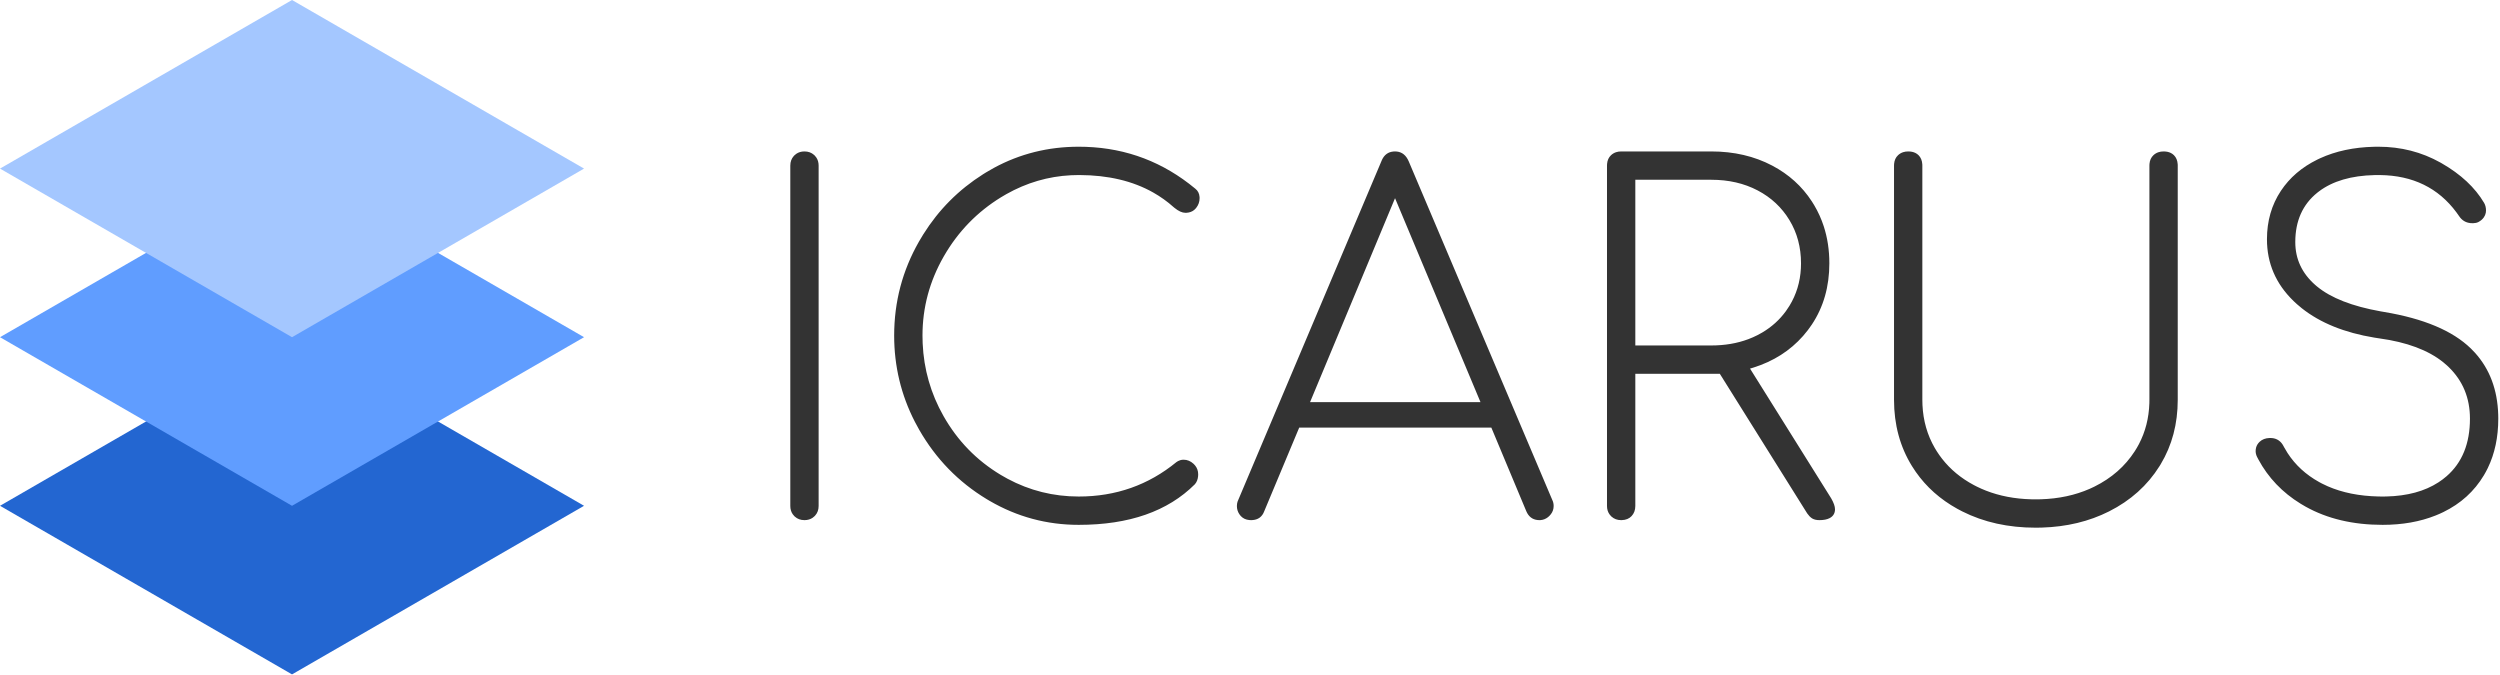
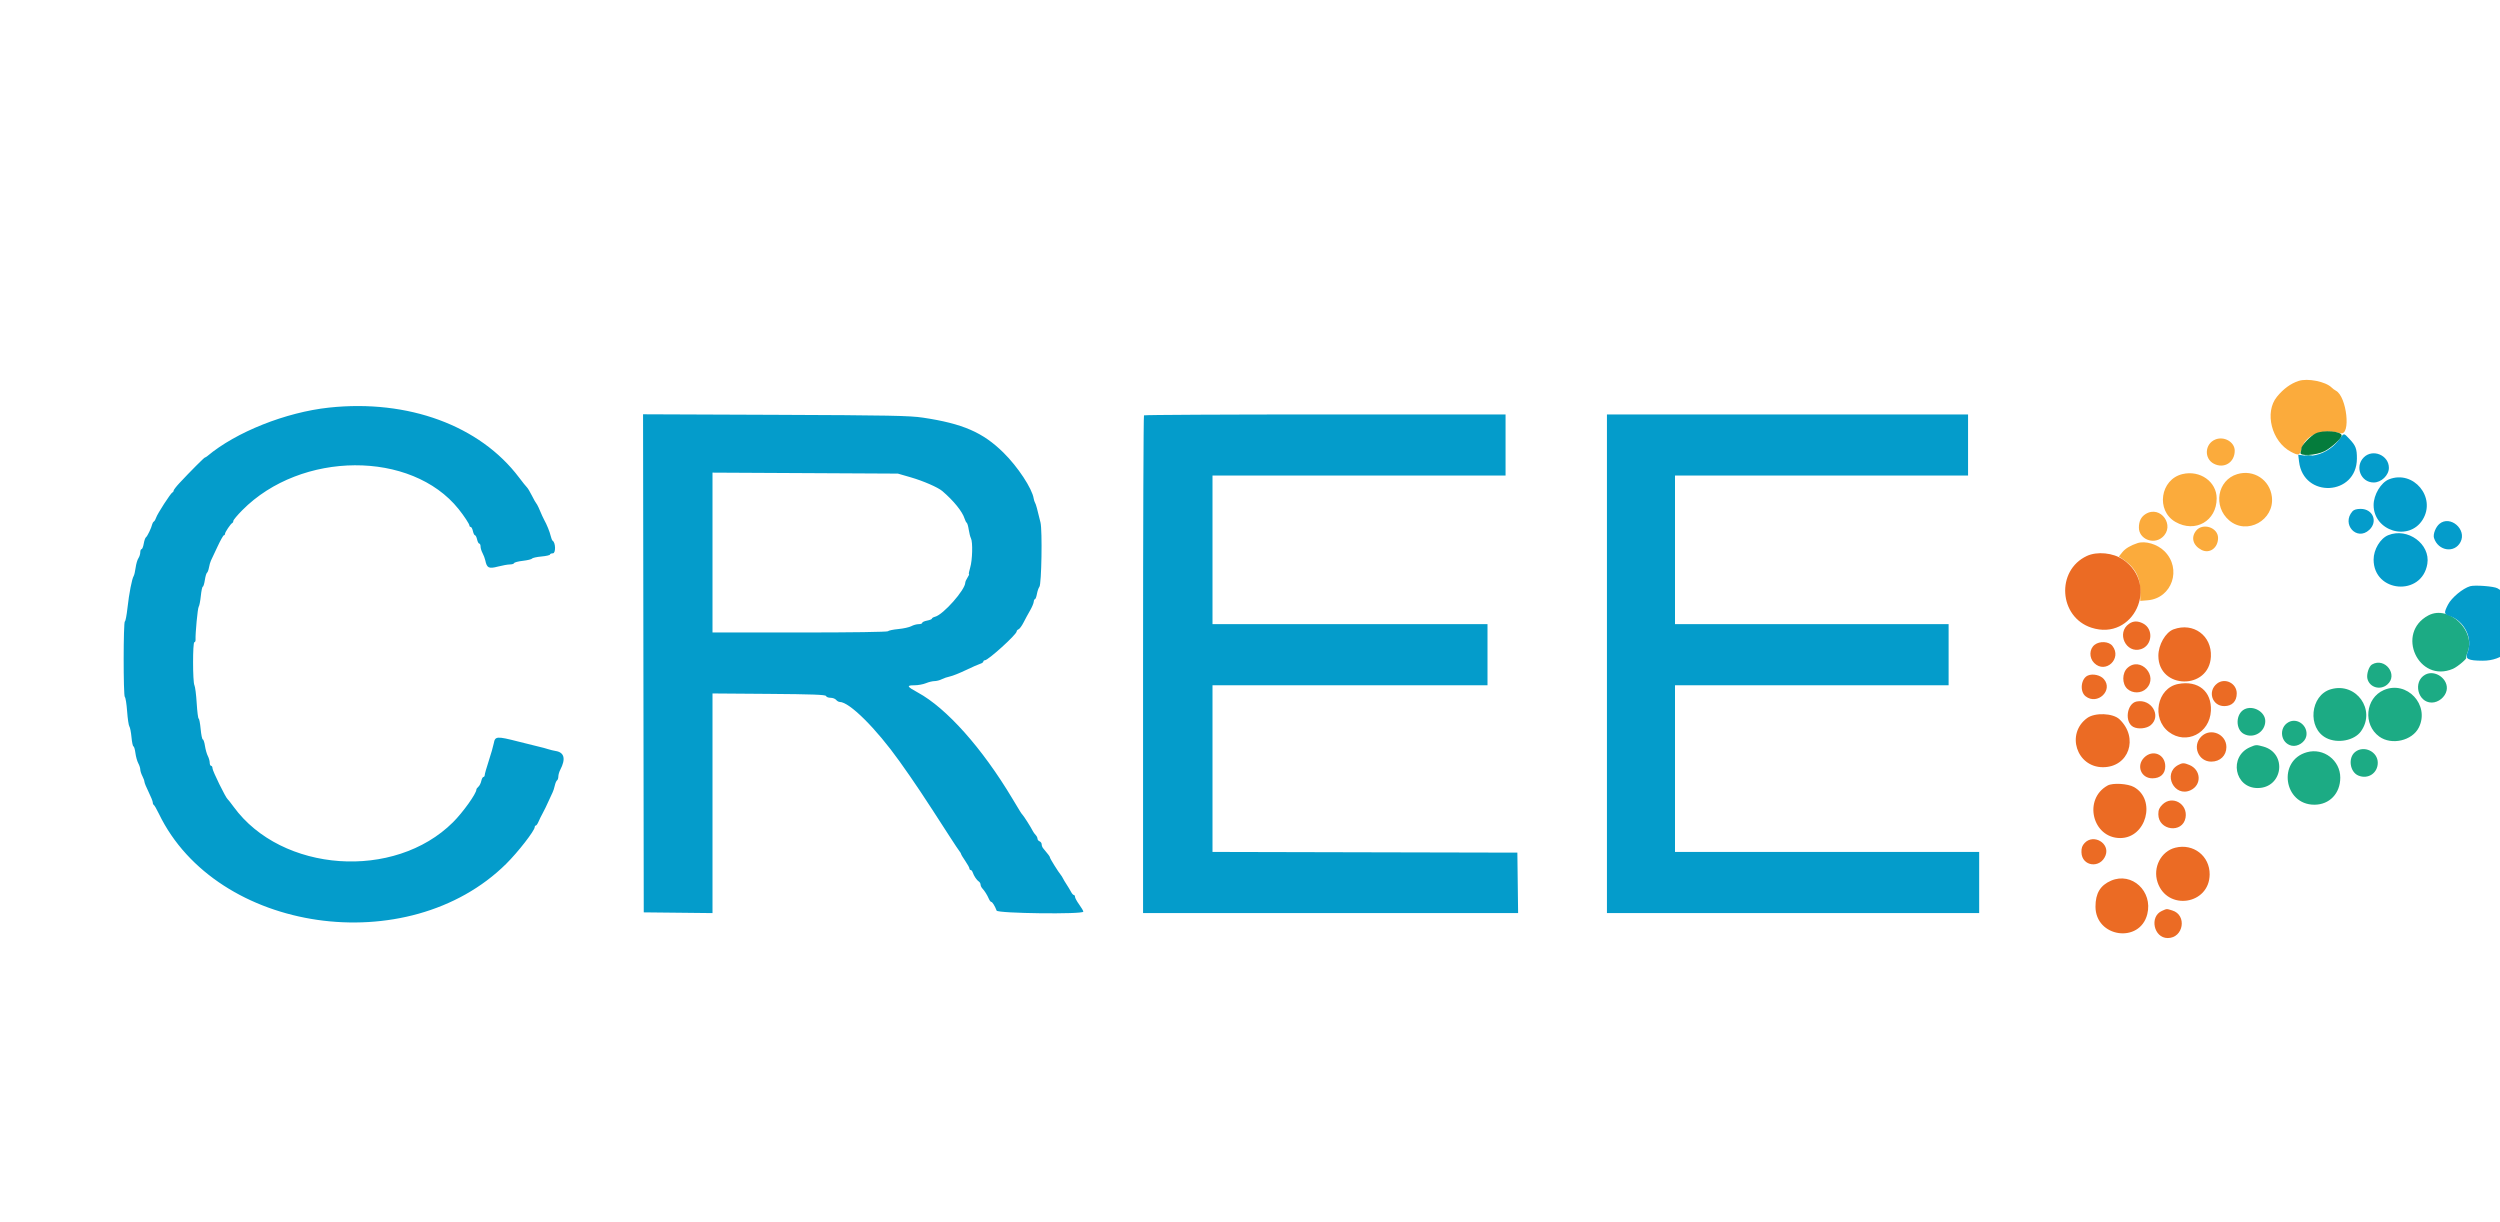
- <svg xmlns="http://www.w3.org/2000/svg" version="1.1" width="949" height="256" viewbox="0 0 949 256">
-   <path fill="#2366d1" d="M110.851 128L221.703 192L110.851 256L0 192Z" />
-   <path fill="#609dff" d="M110.851 64L221.703 128L110.851 192L0 128Z" />
-   <path fill="#a4c7ff" d="M110.851 0L221.703 64L110.851 128L0 64Z" />
-   <g transform="translate(300, 55.695), scale(0.7)" fill="#333">
-     <path d="M 613.888 10.24 L 613.888 137.216 A 60.705 60.705 0 0 0 613.954 140.055 Q 614.553 152.847 620.602 163.316 A 50.135 50.135 0 0 0 621.696 165.12 A 51.598 51.598 0 0 0 624.562 169.185 Q 631.357 177.897 641.762 183.449 A 63.11 63.11 0 0 0 643.456 184.32 A 61.649 61.649 0 0 0 648.369 186.492 Q 659.467 190.833 672.846 191.198 A 90.809 90.809 0 0 0 675.328 191.232 A 90.563 90.563 0 0 0 678.104 191.19 Q 692.78 190.74 704.7 185.489 A 61.259 61.259 0 0 0 707.2 184.32 Q 721.152 177.408 729.088 165.12 A 49.502 49.502 0 0 0 731.322 161.299 Q 736.63 151.203 736.997 139.036 A 60.335 60.335 0 0 0 737.024 137.216 L 737.024 10.24 A 10.857 10.857 0 0 1 737.062 9.315 Q 737.313 6.384 739.2 4.608 A 7.256 7.256 0 0 1 741.925 2.981 Q 743.196 2.56 744.704 2.56 Q 746.956 2.56 748.602 3.369 A 6.472 6.472 0 0 1 750.336 4.608 Q 752.167 6.439 752.361 9.499 A 11.729 11.729 0 0 1 752.384 10.24 L 752.384 137.216 Q 752.384 156.807 743.135 172.194 A 64.077 64.077 0 0 1 742.528 173.184 Q 732.672 188.928 715.136 197.76 Q 698.912 205.931 678.635 206.543 A 109.71 109.71 0 0 1 675.328 206.592 Q 653.056 206.592 635.52 197.76 A 77.835 77.835 0 0 1 632.828 196.338 Q 618.963 188.661 610.337 176.346 A 65.778 65.778 0 0 1 608.256 173.184 Q 598.528 157.44 598.528 137.216 L 598.528 10.24 A 10.857 10.857 0 0 1 598.566 9.315 Q 598.817 6.384 600.704 4.608 A 7.256 7.256 0 0 1 603.429 2.981 Q 604.7 2.56 606.208 2.56 Q 608.46 2.56 610.106 3.369 A 6.472 6.472 0 0 1 611.84 4.608 Q 613.671 6.439 613.865 9.499 A 11.729 11.729 0 0 1 613.888 10.24 Z M 895.488 8.96 A 69.507 69.507 0 0 0 894.88 8.615 Q 879.509 0 861.184 0 A 100.005 100.005 0 0 0 858.79 0.028 Q 842.342 0.422 829.568 6.272 A 61.75 61.75 0 0 0 828.078 6.979 Q 815.456 13.172 808.32 23.936 Q 800.768 35.328 800.768 50.176 Q 800.768 69.697 815.175 83.659 A 59.222 59.222 0 0 0 817.024 85.376 A 60.63 60.63 0 0 0 819.68 87.606 Q 834.727 99.526 859.059 103.529 A 133.91 133.91 0 0 0 861.696 103.936 Q 884.116 107.004 896.419 116.925 A 41.61 41.61 0 0 1 898.432 118.656 A 43.592 43.592 0 0 1 899.28 119.455 Q 910.848 130.653 910.848 147.456 Q 910.848 167.68 898.176 178.688 A 39.281 39.281 0 0 1 893.72 182.034 Q 882.522 189.266 865.531 189.672 A 85.481 85.481 0 0 1 863.488 189.696 A 102.18 102.18 0 0 1 861.3 189.673 Q 845.567 189.336 833.654 184.112 A 55.097 55.097 0 0 1 830.592 182.656 A 56.619 56.619 0 0 1 829.066 181.842 Q 818.274 175.871 811.94 166.114 A 47.528 47.528 0 0 1 809.984 162.816 A 12.115 12.115 0 0 0 809.808 162.46 Q 807.734 158.428 803.571 158.002 A 9.942 9.942 0 0 0 802.56 157.952 A 12.194 12.194 0 0 0 802.217 157.957 Q 798.871 158.051 796.8 160 A 7.449 7.449 0 0 0 796.119 160.731 Q 794.934 162.191 794.688 164.094 A 8.003 8.003 0 0 0 794.624 165.12 A 6.218 6.218 0 0 0 794.708 166.137 Q 794.803 166.708 795.004 167.28 A 7.895 7.895 0 0 0 795.392 168.192 A 65.044 65.044 0 0 0 796.099 169.546 Q 804.091 184.419 819.055 193.615 A 74.4 74.4 0 0 0 821.76 195.2 Q 839.424 205.056 863.488 205.056 Q 879.548 205.056 892.299 199.951 A 62.036 62.036 0 0 0 896.384 198.144 Q 910.592 191.232 918.4 178.176 A 51.186 51.186 0 0 0 920.533 174.225 Q 926.208 162.515 926.208 147.456 A 72.811 72.811 0 0 0 926.178 145.354 Q 925.592 125.061 913.589 111.755 A 49.8 49.8 0 0 0 911.36 109.44 Q 896.512 94.976 864.256 89.6 A 157.882 157.882 0 0 1 862.446 89.288 Q 839.242 85.142 827.904 75.776 A 41.218 41.218 0 0 1 826.977 74.987 Q 816.128 65.472 816.128 51.712 A 49.293 49.293 0 0 1 816.128 51.578 Q 816.175 34.522 828.032 24.96 A 35.234 35.234 0 0 1 828.891 24.289 Q 840.118 15.794 859.213 15.381 A 91.194 91.194 0 0 1 861.184 15.36 A 73.044 73.044 0 0 1 862.037 15.365 Q 888.747 15.677 903.514 35.593 A 59.37 59.37 0 0 1 904.96 37.632 Q 907.22 41.022 911.076 41.419 A 10.261 10.261 0 0 0 912.128 41.472 A 14.543 14.543 0 0 0 912.743 41.459 Q 914.336 41.392 915.2 40.96 A 10.655 10.655 0 0 0 915.336 40.891 Q 916.348 40.366 917.135 39.681 A 7.607 7.607 0 0 0 918.4 38.272 Q 919.197 37.122 919.442 35.787 A 6.761 6.761 0 0 0 919.552 34.56 Q 919.552 32.256 918.528 30.464 Q 911.104 17.92 895.488 8.96 Z M 160.311 0.068 A 110.648 110.648 0 0 0 156.416 0 Q 131.565 0 110.402 11.483 A 99.343 99.343 0 0 0 106.112 13.952 A 109.009 109.009 0 0 0 104.543 14.926 Q 84.677 27.489 72.14 47.479 A 111.393 111.393 0 0 0 69.76 51.456 Q 56.32 75.008 56.32 102.4 Q 56.32 127.331 67.56 149.187 A 107.592 107.592 0 0 0 69.888 153.472 Q 83.456 177.152 106.496 191.104 A 103.444 103.444 0 0 0 108.082 192.045 Q 130.459 205.056 156.416 205.056 Q 197.376 205.056 219.392 183.04 Q 220.918 181.296 221.145 178.624 A 11.364 11.364 0 0 0 221.184 177.664 Q 221.184 174.906 219.514 172.852 A 8.614 8.614 0 0 0 218.752 172.032 A 10.501 10.501 0 0 0 218.638 171.925 Q 216.248 169.728 213.248 169.728 A 6.244 6.244 0 0 0 211.549 169.961 Q 210.906 170.141 210.291 170.463 A 7.508 7.508 0 0 0 209.408 171.008 Q 186.624 189.696 156.416 189.696 Q 135.765 189.696 117.743 180.022 A 87.237 87.237 0 0 1 114.048 177.92 Q 94.464 166.144 83.072 146.048 Q 72.704 127.758 71.772 106.604 A 95.549 95.549 0 0 1 71.68 102.4 Q 71.68 79.616 83.2 59.52 A 97.348 97.348 0 0 1 83.35 59.26 Q 94.847 39.346 114.304 27.392 A 88.056 88.056 0 0 1 117.155 25.713 Q 133.663 16.406 152.218 15.466 A 82.911 82.911 0 0 1 156.416 15.36 A 117.212 117.212 0 0 1 156.817 15.361 Q 180.184 15.441 196.829 24.848 A 63.01 63.01 0 0 1 207.872 32.768 A 23.034 23.034 0 0 0 208.339 33.158 Q 211.641 35.84 214.272 35.84 A 9.974 9.974 0 0 0 214.911 35.82 Q 217.343 35.664 219.009 34.296 A 6.873 6.873 0 0 0 219.904 33.408 A 9.994 9.994 0 0 0 220.133 33.126 Q 221.952 30.799 221.952 27.904 A 8.988 8.988 0 0 0 221.929 27.259 Q 221.724 24.398 219.648 22.784 A 110.881 110.881 0 0 0 219.543 22.697 Q 193.686 1.244 160.311 0.068 Z M 551.168 198.4 L 504.064 123.136 L 499.456 123.136 L 458.24 123.136 L 458.24 194.816 Q 458.24 198.144 456.192 200.32 Q 454.232 202.403 450.865 202.492 A 11.487 11.487 0 0 1 450.56 202.496 Q 447.452 202.496 445.349 200.598 A 7.871 7.871 0 0 1 445.056 200.32 A 7.525 7.525 0 0 1 444.182 199.275 Q 442.889 197.403 442.88 194.85 A 10.179 10.179 0 0 1 442.88 194.816 L 442.88 10.24 A 10.857 10.857 0 0 1 442.918 9.315 Q 443.169 6.384 445.056 4.608 A 7.256 7.256 0 0 1 447.781 2.981 Q 449.052 2.56 450.56 2.56 L 499.456 2.56 Q 517.888 2.56 532.48 10.24 Q 545.954 17.332 553.971 29.662 A 58.968 58.968 0 0 1 555.264 31.744 A 56.737 56.737 0 0 1 560.414 43.13 Q 563.456 52.468 563.456 63.232 Q 563.456 82.2 553.946 96.465 A 56.692 56.692 0 0 1 551.808 99.456 A 58.849 58.849 0 0 1 549.212 102.618 Q 538.621 114.637 522.253 119.779 A 72.195 72.195 0 0 1 520.448 120.32 L 564.48 190.72 Q 566.528 194.304 566.528 196.608 A 6.599 6.599 0 0 1 566.478 197.436 Q 566.253 199.208 565.035 200.395 A 5.625 5.625 0 0 1 564.352 200.96 A 6.473 6.473 0 0 1 563.547 201.443 Q 561.472 202.496 558.08 202.496 Q 555.751 202.496 554.27 201.649 A 4.911 4.911 0 0 1 553.984 201.472 Q 552.654 200.585 551.515 198.93 A 14.447 14.447 0 0 1 551.168 198.4 Z M 399.104 197.632 L 380.16 152.32 L 275.968 152.32 L 257.024 197.632 Q 255.324 202.248 250.396 202.483 A 11.297 11.297 0 0 1 249.856 202.496 A 10.258 10.258 0 0 1 248.931 202.455 Q 246.143 202.203 244.4 200.383 A 6.997 6.997 0 0 1 244.224 200.192 A 8.678 8.678 0 0 1 243.477 199.224 Q 242.176 197.264 242.176 194.816 A 7.805 7.805 0 0 1 242.282 193.521 A 7.181 7.181 0 0 1 242.944 191.488 L 320.512 7.936 A 12.196 12.196 0 0 1 320.852 7.129 Q 322.805 2.936 327.14 2.591 A 10.038 10.038 0 0 1 327.936 2.56 A 9.004 9.004 0 0 1 328.947 2.615 Q 333.29 3.106 335.36 7.936 L 413.184 191.488 Q 413.952 193.024 413.952 194.816 A 7.64 7.64 0 0 1 413.846 196.101 Q 413.457 198.383 411.648 200.192 A 9.044 9.044 0 0 1 410.871 200.886 Q 409.083 202.303 406.879 202.473 A 7.908 7.908 0 0 1 406.272 202.496 A 9.93 9.93 0 0 1 405.339 202.453 Q 400.96 202.04 399.104 197.632 Z M 15.36 10.24 L 15.36 194.816 Q 15.36 197.924 13.462 200.027 A 7.871 7.871 0 0 1 13.184 200.32 A 7.525 7.525 0 0 1 12.139 201.194 Q 10.267 202.487 7.714 202.496 A 10.179 10.179 0 0 1 7.68 202.496 Q 4.572 202.496 2.469 200.598 A 7.871 7.871 0 0 1 2.176 200.32 A 7.525 7.525 0 0 1 1.302 199.275 Q 0.009 197.403 0 194.85 A 10.179 10.179 0 0 1 0 194.816 L 0 10.24 Q 0 7.132 1.898 5.029 A 7.871 7.871 0 0 1 2.176 4.736 A 7.525 7.525 0 0 1 3.221 3.862 Q 5.093 2.569 7.646 2.56 A 10.179 10.179 0 0 1 7.68 2.56 Q 10.788 2.56 12.891 4.458 A 7.871 7.871 0 0 1 13.184 4.736 A 7.525 7.525 0 0 1 14.058 5.781 Q 15.351 7.653 15.36 10.206 A 10.179 10.179 0 0 1 15.36 10.24 Z M 281.856 138.496 L 374.272 138.496 L 327.936 27.904 L 281.856 138.496 Z M 458.24 107.776 L 499.456 107.776 Q 510.418 107.776 519.519 104.362 A 48.175 48.175 0 0 0 524.544 102.144 A 47.471 47.471 0 0 0 527.059 100.761 Q 534.75 96.219 539.878 89.183 A 43.678 43.678 0 0 0 541.824 86.272 Q 547.436 77.109 548.027 65.896 A 50.673 50.673 0 0 0 548.096 63.232 Q 548.096 50.176 541.824 39.808 Q 535.552 29.44 524.544 23.68 Q 513.536 17.92 499.456 17.92 L 458.24 17.92 L 458.24 107.776 Z" vector-effect="non-scaling-stroke" />
+ <svg xmlns="http://www.w3.org/2000/svg" id="svg" version="1.1" width="400" height="195.472" viewBox="40, 40, 300,95.472">
+   <g id="svgg">
+     <path id="path0" d="M315.832 60.146 C 314.881 60.458,314.014 61.090,313.237 62.039 C 311.701 63.913,312.592 67.424,314.914 68.650 C 315.826 69.131,315.961 69.098,316.164 68.344 C 316.627 66.622,318.569 65.828,320.867 66.420 C 322.132 66.746,321.619 62.021,320.313 61.322 C 320.155 61.238,319.923 61.066,319.797 60.939 C 319.080 60.223,316.917 59.790,315.832 60.146 M305.833 67.177 C 304.567 67.697,304.464 69.461,305.663 70.082 C 306.894 70.718,308.167 69.924,308.167 68.520 C 308.167 67.475,306.892 66.742,305.833 67.177 M301.894 71.325 C 299.228 71.961,298.681 75.709,301.056 77.066 C 303.431 78.424,306.000 76.954,306.000 74.239 C 306.000 72.238,304.004 70.822,301.894 71.325 M308.465 71.331 C 306.085 72.049,305.538 75.199,307.502 76.880 C 309.623 78.695,312.953 76.861,312.627 74.057 C 312.389 72.011,310.442 70.735,308.465 71.331 M297.471 76.119 C 296.932 76.453,296.667 76.990,296.667 77.749 C 296.667 79.103,298.387 79.828,299.460 78.924 C 301.088 77.555,299.276 74.999,297.471 76.119 M303.531 78.120 C 302.885 78.923,303.157 79.895,304.175 80.421 C 305.145 80.922,306.167 80.188,306.167 78.990 C 306.167 77.730,304.332 77.124,303.531 78.120 M296.500 79.608 C 295.662 79.881,295.032 80.260,294.674 80.708 L 294.265 81.219 294.667 81.485 C 296.181 82.483,296.833 83.658,296.833 85.387 L 296.833 86.541 297.721 86.468 C 300.653 86.225,301.860 82.672,299.725 80.567 C 298.878 79.733,297.435 79.303,296.500 79.608 " stroke="none" fill="#fbab3c" fill-rule="evenodd" />
+     <path id="path1" d="M316.625 69.118 C 316.831 69.157,317.169 69.157,317.375 69.118 C 317.581 69.078,317.412 69.045,317.000 69.045 C 316.587 69.045,316.419 69.078,316.625 69.118 M331.417 88.276 C 327.418 90.381,330.219 96.479,334.361 94.688 C 334.943 94.436,336.218 93.333,335.926 93.333 C 335.885 93.333,335.959 93.073,336.092 92.755 C 337.177 90.158,333.867 86.987,331.417 88.276 M324.638 94.173 C 324.268 94.389,323.958 95.360,324.091 95.888 C 324.352 96.930,325.617 97.301,326.468 96.585 C 327.837 95.432,326.193 93.265,324.638 94.173 M331.018 95.399 C 329.527 96.226,330.122 98.742,331.809 98.742 C 332.608 98.742,333.418 98.086,333.591 97.299 C 333.885 95.961,332.221 94.732,331.018 95.399 M319.707 97.142 C 317.215 97.860,316.845 101.816,319.160 102.997 C 320.519 103.690,322.527 103.300,323.318 102.188 C 325.146 99.622,322.745 96.266,319.707 97.142 M326.057 97.242 C 323.842 98.206,323.532 101.388,325.512 102.823 C 326.990 103.894,329.472 103.323,330.262 101.731 C 331.605 99.025,328.812 96.043,326.057 97.242 M309.337 99.547 C 308.271 100.087,308.225 101.951,309.263 102.507 C 310.417 103.124,311.833 102.273,311.833 100.962 C 311.833 99.856,310.368 99.026,309.337 99.547 M314.629 101.093 C 313.411 101.754,313.657 103.622,315.002 103.917 C 315.729 104.077,316.623 103.487,316.760 102.757 C 316.990 101.532,315.691 100.517,314.629 101.093 M310.005 104.097 C 307.433 105.213,308.135 109.001,310.914 108.999 C 313.950 108.997,314.512 104.815,311.583 104.017 C 310.750 103.790,310.709 103.792,310.005 104.097 M322.625 104.664 C 321.740 105.360,321.971 107.074,323.009 107.504 C 324.166 107.983,325.333 107.208,325.333 105.961 C 325.333 104.626,323.680 103.834,322.625 104.664 M316.833 104.700 C 313.273 105.687,314.026 111.000,317.726 111.000 C 319.540 111.000,320.833 109.647,320.833 107.749 C 320.833 105.670,318.833 104.145,316.833 104.700 " stroke="none" fill="#1cab84" fill-rule="evenodd" />
+     <path id="path2" d="M79.500 63.344 C 74.301 63.897,68.314 66.281,64.882 69.164 C 64.771 69.257,64.642 69.333,64.594 69.333 C 64.506 69.333,62.834 71.009,61.542 72.393 C 61.152 72.810,60.833 73.223,60.833 73.312 C 60.833 73.400,60.768 73.497,60.688 73.528 C 60.487 73.604,58.877 76.097,58.736 76.550 C 58.673 76.752,58.552 76.962,58.466 77.017 C 58.381 77.072,58.290 77.222,58.263 77.350 C 58.179 77.760,57.677 78.807,57.517 78.906 C 57.432 78.959,57.312 79.301,57.250 79.668 C 57.188 80.034,57.069 80.333,56.985 80.333 C 56.902 80.333,56.833 80.504,56.833 80.713 C 56.833 80.922,56.732 81.240,56.608 81.421 C 56.484 81.602,56.335 82.112,56.276 82.555 C 56.217 82.999,56.112 83.449,56.043 83.555 C 55.834 83.878,55.488 85.650,55.298 87.375 C 55.200 88.269,55.059 89.000,54.986 89.000 C 54.796 89.000,54.790 97.953,54.980 98.071 C 55.066 98.124,55.189 98.898,55.254 99.792 C 55.319 100.686,55.441 101.502,55.524 101.606 C 55.607 101.710,55.722 102.291,55.779 102.897 C 55.835 103.504,55.941 104.000,56.014 104.000 C 56.087 104.000,56.193 104.356,56.249 104.792 C 56.306 105.227,56.460 105.782,56.593 106.026 C 56.725 106.269,56.834 106.607,56.834 106.776 C 56.835 106.945,56.947 107.298,57.084 107.561 C 57.221 107.823,57.333 108.134,57.333 108.252 C 57.333 108.370,57.558 108.919,57.833 109.474 C 58.108 110.028,58.333 110.592,58.333 110.727 C 58.333 110.862,58.390 110.997,58.458 111.028 C 58.527 111.058,58.801 111.533,59.066 112.083 C 65.986 126.405,88.987 129.724,100.739 118.096 C 102.157 116.693,104.167 114.106,104.167 113.683 C 104.167 113.582,104.225 113.500,104.297 113.500 C 104.368 113.500,104.513 113.294,104.618 113.042 C 104.723 112.790,104.955 112.321,105.133 112.000 C 105.311 111.679,105.621 111.042,105.822 110.583 C 106.023 110.125,106.248 109.635,106.323 109.495 C 106.397 109.354,106.510 108.999,106.575 108.705 C 106.640 108.411,106.762 108.128,106.846 108.075 C 106.931 108.023,107.000 107.816,107.001 107.615 C 107.002 107.414,107.104 107.055,107.228 106.816 C 107.918 105.495,107.724 104.714,106.667 104.551 C 106.438 104.516,106.017 104.413,105.733 104.322 C 105.448 104.231,105.073 104.128,104.899 104.093 C 104.726 104.058,103.523 103.759,102.228 103.429 C 99.591 102.757,99.413 102.770,99.253 103.637 C 99.190 103.974,98.920 104.916,98.653 105.730 C 98.385 106.545,98.167 107.313,98.167 107.439 C 98.167 107.564,98.098 107.667,98.013 107.667 C 97.929 107.667,97.812 107.886,97.753 108.155 C 97.694 108.424,97.538 108.733,97.406 108.842 C 97.274 108.951,97.167 109.103,97.167 109.179 C 97.167 109.660,95.553 111.919,94.362 113.105 C 87.338 120.100,73.793 119.146,68.035 111.250 C 67.701 110.792,67.376 110.379,67.313 110.333 C 67.085 110.168,65.500 106.938,65.500 106.639 C 65.500 106.471,65.425 106.333,65.333 106.333 C 65.242 106.333,65.166 106.165,65.166 105.958 C 65.165 105.752,65.063 105.388,64.938 105.150 C 64.814 104.911,64.660 104.367,64.596 103.941 C 64.532 103.515,64.416 103.167,64.337 103.167 C 64.259 103.167,64.142 102.604,64.078 101.917 C 64.014 101.229,63.906 100.667,63.839 100.667 C 63.772 100.667,63.666 99.833,63.604 98.815 C 63.542 97.796,63.419 96.826,63.329 96.659 C 63.119 96.267,63.114 91.500,63.323 91.500 C 63.409 91.500,63.473 91.369,63.466 91.208 C 63.432 90.431,63.721 87.396,63.844 87.243 C 63.921 87.147,64.035 86.566,64.098 85.951 C 64.161 85.336,64.269 84.833,64.337 84.833 C 64.406 84.833,64.516 84.477,64.581 84.042 C 64.646 83.606,64.763 83.211,64.841 83.162 C 64.918 83.114,65.025 82.829,65.078 82.529 C 65.131 82.229,65.238 81.856,65.315 81.700 C 65.393 81.544,65.744 80.798,66.095 80.042 C 66.446 79.285,66.793 78.667,66.867 78.667 C 66.940 78.667,67.000 78.589,67.000 78.493 C 67.000 78.296,67.685 77.279,67.875 77.194 C 67.944 77.164,68.000 77.050,68.000 76.941 C 68.000 76.832,68.481 76.257,69.069 75.663 C 76.130 68.529,89.370 68.457,95.032 75.523 C 95.691 76.345,96.333 77.325,96.333 77.507 C 96.333 77.595,96.402 77.667,96.487 77.667 C 96.571 77.667,96.690 77.892,96.750 78.167 C 96.810 78.442,96.923 78.667,97.000 78.667 C 97.077 78.667,97.190 78.892,97.250 79.167 C 97.310 79.442,97.429 79.667,97.513 79.667 C 97.598 79.667,97.667 79.824,97.667 80.016 C 97.667 80.208,97.774 80.564,97.906 80.808 C 98.037 81.051,98.184 81.438,98.232 81.667 C 98.427 82.599,98.649 82.711,99.747 82.424 C 100.291 82.283,100.940 82.167,101.188 82.167 C 101.436 82.167,101.664 82.094,101.694 82.006 C 101.725 81.917,102.200 81.793,102.750 81.731 C 103.300 81.668,103.796 81.546,103.852 81.461 C 103.908 81.376,104.414 81.264,104.977 81.213 C 105.539 81.162,106.000 81.056,106.000 80.977 C 106.000 80.898,106.157 80.833,106.348 80.833 C 106.703 80.833,106.685 79.561,106.326 79.332 C 106.253 79.285,106.143 79.022,106.083 78.748 C 105.976 78.268,105.606 77.354,105.308 76.833 C 105.229 76.696,105.119 76.471,105.064 76.333 C 104.779 75.622,104.439 74.907,104.350 74.833 C 104.295 74.787,104.063 74.375,103.833 73.917 C 103.604 73.459,103.335 73.009,103.234 72.917 C 103.134 72.825,102.704 72.288,102.278 71.724 C 97.588 65.503,88.980 62.336,79.500 63.344 M117.208 94.032 L 117.250 123.917 121.375 123.961 L 125.500 124.006 125.500 110.828 L 125.500 97.649 132.278 97.700 C 137.516 97.739,139.072 97.797,139.125 97.958 C 139.163 98.073,139.404 98.167,139.660 98.167 C 139.916 98.167,140.219 98.279,140.333 98.417 C 140.447 98.554,140.642 98.667,140.765 98.667 C 141.930 98.667,145.117 101.831,147.945 105.796 C 149.746 108.322,150.724 109.788,153.954 114.805 C 154.525 115.692,155.068 116.507,155.162 116.618 C 155.256 116.729,155.333 116.865,155.333 116.921 C 155.333 116.977,155.558 117.350,155.833 117.750 C 156.108 118.150,156.333 118.557,156.333 118.655 C 156.333 118.753,156.400 118.833,156.481 118.833 C 156.562 118.833,156.672 118.965,156.726 119.125 C 156.865 119.540,157.214 120.061,157.458 120.217 C 157.573 120.290,157.667 120.453,157.667 120.580 C 157.667 120.706,157.760 120.912,157.875 121.037 C 158.157 121.344,158.467 121.838,158.663 122.292 C 158.752 122.498,158.884 122.667,158.956 122.667 C 159.087 122.667,159.387 123.155,159.596 123.708 C 159.724 124.050,170.000 124.172,170.000 123.832 C 170.000 123.739,169.775 123.353,169.500 122.974 C 169.225 122.594,169.000 122.182,169.000 122.058 C 169.000 121.935,168.937 121.833,168.860 121.833 C 168.783 121.833,168.632 121.665,168.525 121.458 C 168.418 121.252,168.181 120.858,168.000 120.583 C 167.819 120.308,167.617 119.971,167.552 119.833 C 167.487 119.696,167.370 119.508,167.292 119.417 C 167.004 119.077,166.000 117.466,166.000 117.344 C 166.000 117.233,165.809 116.974,165.170 116.215 C 165.076 116.105,165.000 115.896,165.000 115.752 C 165.000 115.608,164.887 115.446,164.750 115.394 C 164.612 115.341,164.500 115.199,164.500 115.077 C 164.500 114.956,164.402 114.758,164.282 114.637 C 164.163 114.516,164.010 114.304,163.942 114.167 C 163.726 113.723,162.837 112.326,162.671 112.167 C 162.569 112.070,162.420 111.831,161.475 110.250 C 157.857 104.202,153.592 99.416,150.148 97.541 C 148.801 96.807,148.738 96.667,149.755 96.667 C 150.171 96.667,150.780 96.554,151.109 96.417 C 151.438 96.279,151.904 96.166,152.145 96.166 C 152.386 96.165,152.774 96.065,153.007 95.943 C 153.241 95.822,153.683 95.672,153.990 95.610 C 154.297 95.549,155.156 95.207,155.899 94.850 C 156.642 94.493,157.419 94.151,157.625 94.089 C 157.831 94.028,158.000 93.908,158.000 93.822 C 158.000 93.737,158.083 93.667,158.184 93.667 C 158.588 93.667,162.000 90.570,162.000 90.204 C 162.000 90.111,162.103 89.996,162.229 89.948 C 162.354 89.900,162.622 89.535,162.823 89.138 C 163.024 88.741,163.376 88.093,163.605 87.697 C 163.835 87.301,164.033 86.832,164.047 86.655 C 164.060 86.478,164.127 86.333,164.195 86.333 C 164.263 86.333,164.369 86.052,164.431 85.708 C 164.493 85.365,164.627 84.978,164.730 84.849 C 164.983 84.533,165.091 78.106,164.861 77.141 C 164.465 75.488,164.314 74.936,164.206 74.765 C 164.144 74.665,164.070 74.434,164.041 74.251 C 163.855 73.054,162.137 70.447,160.415 68.750 C 157.946 66.317,155.540 65.271,150.755 64.552 C 149.167 64.313,146.753 64.267,133.041 64.212 L 117.166 64.148 117.208 94.032 M177.278 64.278 C 177.217 64.339,177.167 77.801,177.167 94.194 L 177.167 124.000 199.670 124.000 L 222.173 124.000 222.128 120.375 L 222.083 116.750 203.792 116.708 L 185.500 116.665 185.500 106.666 L 185.500 96.667 202.000 96.667 L 218.500 96.667 218.500 93.000 L 218.500 89.333 202.000 89.333 L 185.500 89.333 185.500 80.417 L 185.500 71.500 203.083 71.500 L 220.667 71.500 220.667 67.833 L 220.667 64.167 199.028 64.167 C 187.126 64.167,177.339 64.217,177.278 64.278 M232.833 94.083 L 232.833 124.000 255.167 124.000 L 277.500 124.000 277.500 120.333 L 277.500 116.667 259.250 116.667 L 241.000 116.667 241.000 106.667 L 241.000 96.667 257.417 96.667 L 273.833 96.667 273.833 93.000 L 273.833 89.333 257.417 89.333 L 241.000 89.333 241.000 80.417 L 241.000 71.500 258.583 71.500 L 276.167 71.500 276.167 67.833 L 276.167 64.167 254.500 64.167 L 232.833 64.167 232.833 94.083 M320.695 67.180 C 319.700 68.533,318.026 69.307,316.535 69.103 L 315.787 69.000 315.885 69.824 C 316.411 74.269,322.806 73.942,322.829 69.469 C 322.834 68.291,322.693 67.914,321.947 67.125 C 321.224 66.360,321.301 66.357,320.695 67.180 M323.654 69.321 C 322.543 70.431,323.294 72.333,324.842 72.333 C 325.761 72.333,326.667 71.461,326.667 70.577 C 326.667 69.056,324.728 68.247,323.654 69.321 M149.298 71.715 C 150.798 72.150,152.557 72.916,153.081 73.364 C 154.439 74.525,155.490 75.826,155.750 76.667 C 155.820 76.896,155.937 77.121,156.008 77.168 C 156.080 77.214,156.188 77.587,156.249 77.995 C 156.310 78.404,156.429 78.868,156.513 79.025 C 156.748 79.464,156.692 81.655,156.423 82.542 C 156.291 82.977,156.225 83.333,156.277 83.333 C 156.329 83.333,156.251 83.518,156.103 83.744 C 155.954 83.970,155.833 84.242,155.833 84.347 C 155.833 85.207,153.190 88.196,152.213 88.441 C 152.004 88.493,151.833 88.595,151.833 88.666 C 151.833 88.738,151.571 88.845,151.250 88.906 C 150.929 88.966,150.667 89.087,150.667 89.174 C 150.667 89.262,150.472 89.333,150.234 89.333 C 149.996 89.333,149.602 89.442,149.359 89.575 C 149.116 89.707,148.411 89.863,147.793 89.921 C 147.176 89.979,146.627 90.095,146.575 90.180 C 146.519 90.271,142.208 90.333,135.990 90.333 L 125.500 90.333 125.500 80.741 L 125.500 71.149 136.625 71.208 L 147.750 71.267 149.298 71.715 M326.681 71.953 C 325.713 72.336,324.833 73.804,324.833 75.038 C 324.833 78.177,329.065 79.449,330.714 76.804 C 332.382 74.127,329.612 70.794,326.681 71.953 M322.296 75.792 C 320.937 77.339,322.820 79.413,324.316 78.016 C 325.376 77.026,324.750 75.500,323.284 75.500 C 322.795 75.500,322.466 75.597,322.296 75.792 M332.735 77.295 C 332.281 77.671,331.940 78.550,332.080 78.989 C 332.578 80.558,334.547 80.859,335.263 79.475 C 336.045 77.962,334.030 76.225,332.735 77.295 M326.583 78.657 C 325.631 79.046,324.833 80.379,324.833 81.583 C 324.833 85.575,330.641 86.037,331.280 82.096 C 331.666 79.717,328.918 77.704,326.583 78.657 M336.426 84.777 C 335.536 85.033,334.182 86.159,333.754 87.000 C 333.259 87.973,333.278 88.123,333.925 88.336 C 335.743 88.936,336.792 91.081,336.089 92.762 C 335.776 93.511,336.174 93.717,337.939 93.719 C 342.776 93.726,344.029 87.474,339.683 85.024 C 339.264 84.788,336.988 84.616,336.426 84.777 " stroke="none" fill="#049ccb" fill-rule="evenodd" />
+     <path id="path3" d="M290.417 81.152 C 286.698 82.891,287.056 88.482,290.968 89.756 C 296.026 91.404,299.181 84.622,294.770 81.583 C 293.582 80.765,291.653 80.574,290.417 81.152 M295.495 89.282 C 293.916 90.363,295.123 92.925,296.930 92.329 C 298.288 91.881,298.441 89.909,297.170 89.252 C 296.535 88.924,296.005 88.933,295.495 89.282 M300.833 89.951 C 299.860 90.307,298.996 91.817,299.004 93.146 C 299.028 97.174,305.104 97.258,305.307 93.234 C 305.435 90.715,303.210 89.083,300.833 89.951 M291.363 91.805 C 290.705 92.311,290.674 93.367,291.300 93.992 C 292.661 95.353,294.682 93.457,293.488 91.939 C 293.065 91.401,291.977 91.333,291.363 91.805 M295.290 94.590 C 294.637 95.195,294.629 96.493,295.274 97.091 C 295.904 97.674,296.961 97.660,297.561 97.061 C 299.060 95.561,296.843 93.150,295.290 94.590 M290.553 95.493 C 289.711 95.850,289.536 97.409,290.272 97.988 C 291.688 99.101,293.628 97.266,292.458 95.920 C 292.045 95.445,291.144 95.243,290.553 95.493 M306.046 96.462 C 304.873 97.374,305.448 99.167,306.913 99.167 C 307.848 99.167,308.409 98.594,308.409 97.640 C 308.409 96.425,306.998 95.722,306.046 96.462 M301.377 96.512 C 298.849 97.001,298.138 100.651,300.256 102.266 C 302.340 103.856,305.171 102.435,305.308 99.731 C 305.425 97.398,303.776 96.047,301.377 96.512 M296.392 98.614 C 295.213 98.849,294.915 101.086,295.987 101.659 C 296.571 101.972,297.609 101.867,298.099 101.445 C 299.401 100.325,298.158 98.261,296.392 98.614 M290.461 100.598 C 287.887 102.465,289.183 106.501,292.356 106.499 C 295.465 106.498,296.679 102.975,294.338 100.750 C 293.553 100.004,291.398 99.919,290.461 100.598 M304.154 102.821 C 303.034 103.940,303.796 105.838,305.362 105.830 C 306.420 105.824,307.167 105.102,307.167 104.083 C 307.167 102.520,305.256 101.719,304.154 102.821 M297.300 105.341 C 296.325 106.316,296.924 107.833,298.283 107.833 C 299.254 107.833,299.834 107.289,299.831 106.383 C 299.825 104.943,298.318 104.323,297.300 105.341 M301.363 106.246 C 299.478 107.285,300.941 110.176,302.886 109.253 C 304.226 108.618,304.135 106.818,302.734 106.232 C 302.078 105.959,301.881 105.961,301.363 106.246 M292.917 108.694 C 289.956 110.324,291.077 115.000,294.429 115.000 C 297.548 115.000,298.788 110.415,296.083 108.883 C 295.343 108.464,293.531 108.356,292.917 108.694 M299.487 110.987 C 299.110 111.364,299.000 111.626,299.000 112.145 C 299.000 114.105,301.904 114.487,302.263 112.573 C 302.577 110.900,300.666 109.809,299.487 110.987 M290.157 115.593 C 289.858 115.912,289.761 116.195,289.774 116.709 C 289.819 118.418,292.051 118.702,292.669 117.078 C 293.219 115.631,291.228 114.454,290.157 115.593 M301.044 116.156 C 299.316 116.586,298.317 118.526,298.907 120.305 C 300.058 123.770,305.126 123.009,305.159 119.367 C 305.179 117.155,303.207 115.617,301.044 116.156 M293.333 120.112 C 292.037 120.669,291.458 121.632,291.458 123.228 C 291.458 126.923,296.783 127.693,297.675 124.127 C 298.359 121.388,295.822 119.041,293.333 120.112 M299.435 123.740 C 297.901 124.417,298.449 127.000,300.127 127.000 C 302.029 127.000,302.477 124.229,300.664 123.686 C 299.949 123.471,300.053 123.467,299.435 123.740 " stroke="none" fill="#eb6b24" fill-rule="evenodd" />
+     <path id="path4" d="M317.876 66.441 C 317.253 66.748,316.167 67.889,316.167 68.237 C 316.167 68.367,316.121 68.591,316.066 68.736 C 315.884 69.208,317.913 69.094,318.956 68.574 C 319.742 68.183,321.000 67.024,321.000 66.693 C 321.000 66.173,318.783 65.994,317.876 66.441 " stroke="none" fill="#057c3c" fill-rule="evenodd" />
  </g>
</svg>
